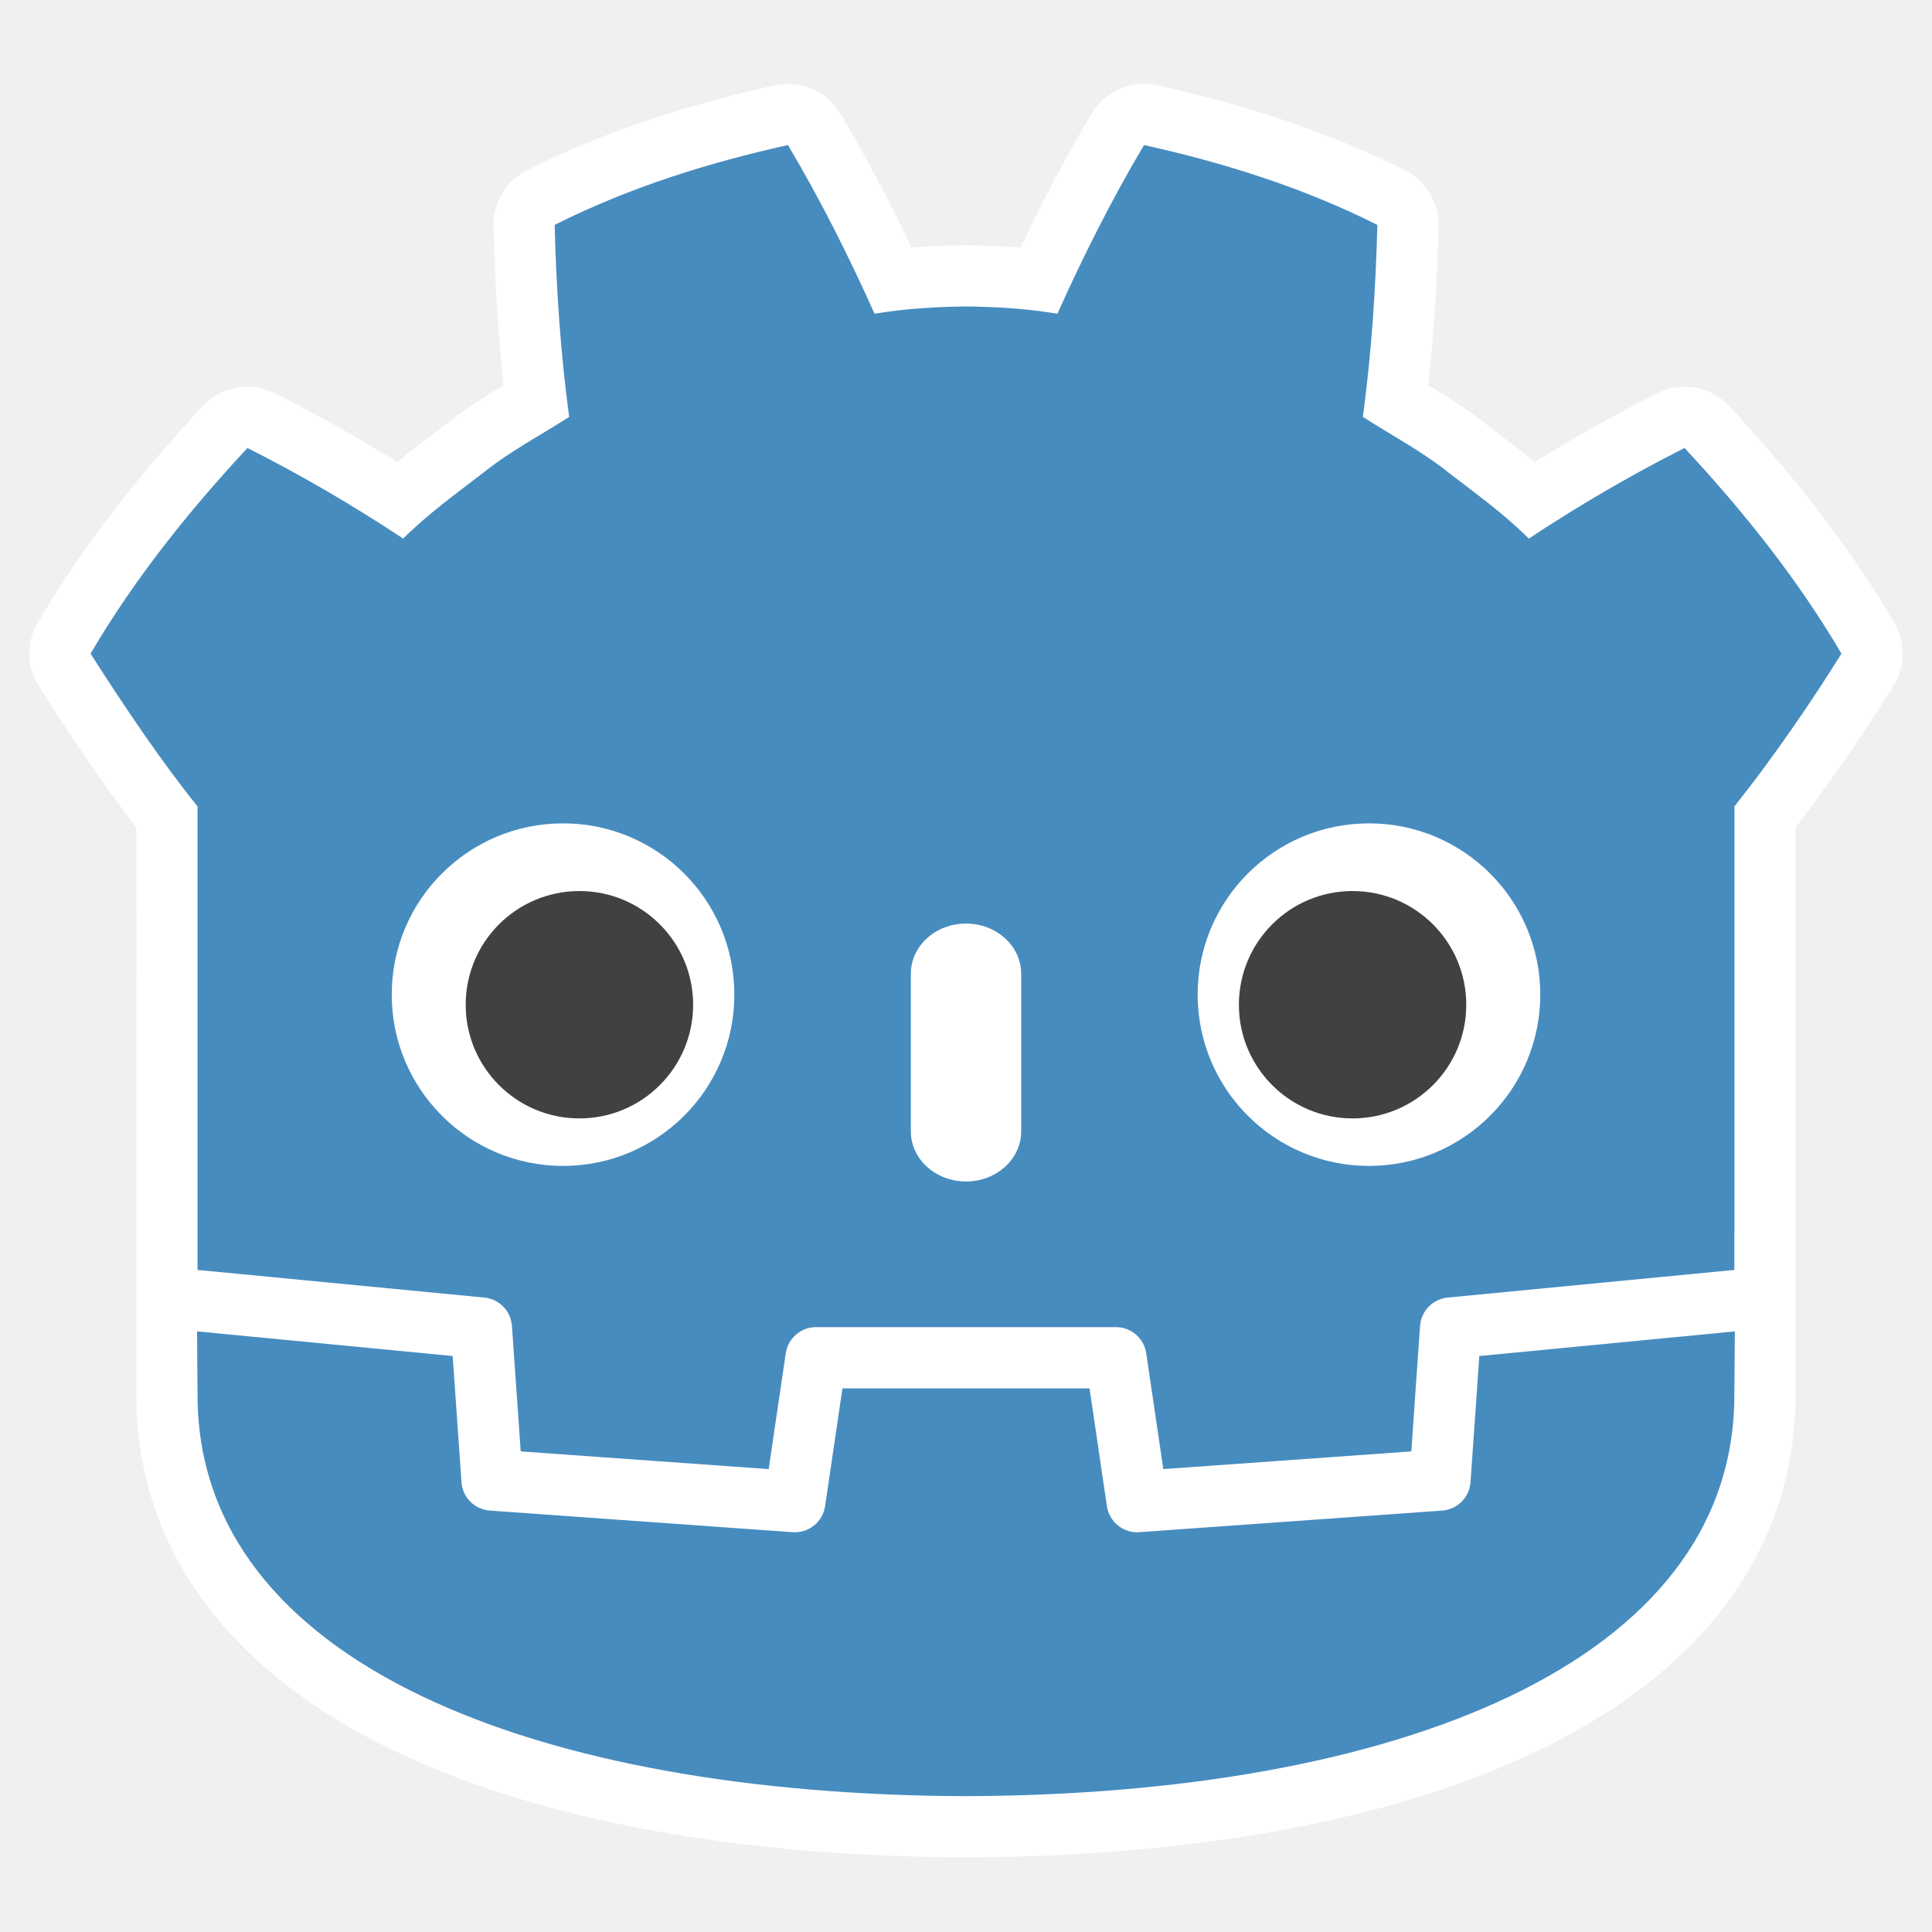
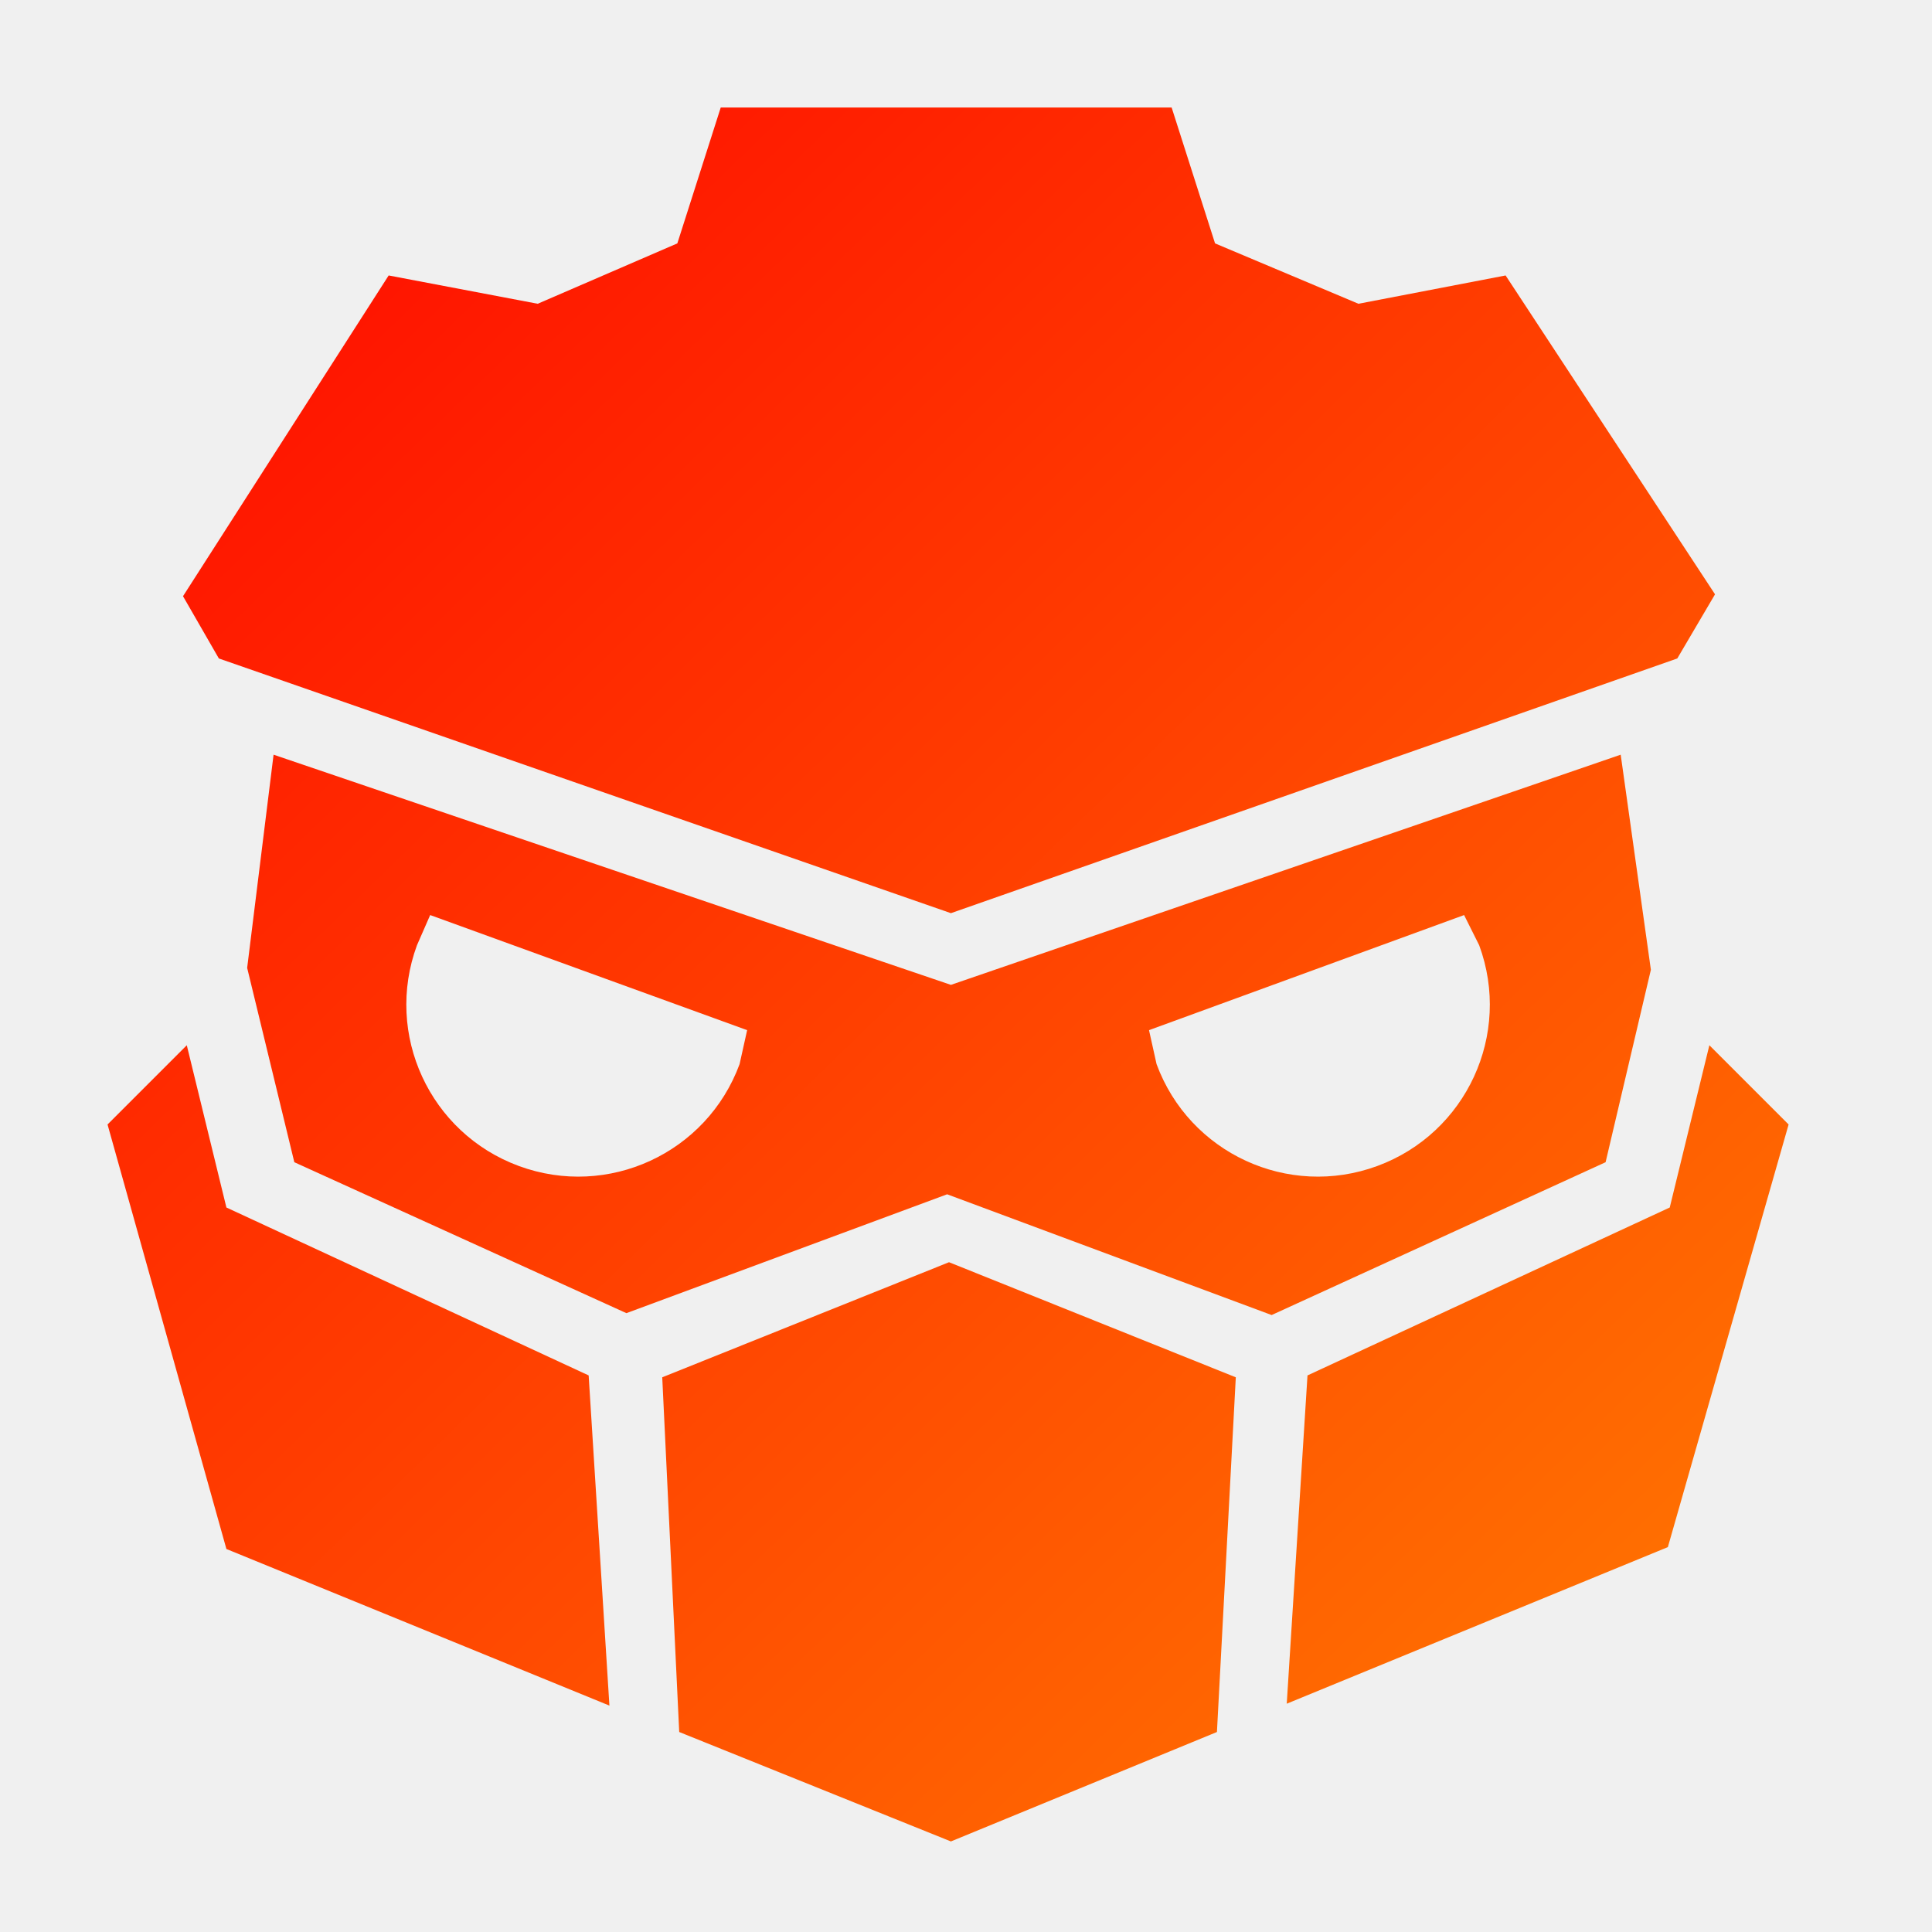
- <svg xmlns="http://www.w3.org/2000/svg" width="1024" height="1024" id="svg3030" version="1.1">
-   <defs id="defs3032" />
-   <g id="layer1" transform="translate(0,-98.51972)">
-     <g id="g78-3-5" transform="matrix(4.16261,0,0,-4.16261,919.2419,771.6709)" style="fill:none;fill-opacity:0.527;stroke:#ffffff;stroke-width:15.581;stroke-linecap:butt;stroke-linejoin:round;stroke-miterlimit:4;stroke-dasharray:none;stroke-opacity:1;paint-order:normal">
-       <path id="path80-6-3" style="fill:none;fill-opacity:0.527;fill-rule:nonzero;stroke:#ffffff;stroke-width:23.497;stroke-linecap:butt;stroke-linejoin:round;stroke-miterlimit:4;stroke-dasharray:none;stroke-opacity:1;paint-order:normal" d="m 226.334,222.1 c -15.358,3.414 -30.551,8.169 -44.795,15.338 0.326,12.577 1.139,24.628 2.787,36.869 -5.532,3.544 -11.345,6.586 -16.512,10.734 -5.25,4.039 -10.61,7.902 -15.363,12.625 -9.496,-6.281 -19.548,-12.184 -29.902,-17.395 -11.161,12.012 -21.598,24.977 -30.123,39.484 6.7,10.517 13.888,21.089 20.543,29.332 0.056,36.957 -0.082,77.99 0,113.02 0,51.838 65.76,76.754 147.461,77.041 h 0.1 0.1 c 81.701,-0.287 147.439,-25.203 147.439,-77.041 0.051,-37.842 0.017,-79.51 0.021,-113.02 7.687,-9.677 14.965,-20.352 20.541,-29.332 -8.522,-14.508 -18.964,-27.473 -30.125,-39.484 -10.351,5.21 -20.406,11.113 -29.902,17.395 -4.752,-4.723 -10.104,-8.586 -15.361,-12.625 -5.165,-4.149 -10.985,-7.19 -16.506,-10.734 1.644,-12.241 2.456,-24.292 2.783,-36.869 -14.245,-7.169 -29.437,-11.924 -44.803,-15.338 -6.135,10.311 -11.745,21.477 -16.631,32.393 -5.794,-0.968 -11.615,-1.327 -17.443,-1.396 v -0.01 c -0.041,0 -0.079,0.01 -0.113,0.01 -0.036,0 -0.073,-0.01 -0.109,-0.01 v 0.01 c -5.839,0.069 -11.656,0.428 -17.451,1.396 -4.883,-10.915 -10.491,-22.082 -16.635,-32.393 z" transform="matrix(0.6630986,0,0,-0.6630986,-270.5894,290.5202)" />
-     </g>
-     <g id="g78" transform="matrix(4.162611,0,0,-4.162611,919.2406,771.6719)" style="stroke-width:0.32">
-       <path d="m 0,0 c 0,0 -0.325,1.994 -0.515,1.976 l -36.182,-3.491 c -2.879,-0.278 -5.115,-2.574 -5.317,-5.459 l -0.994,-14.247 -27.992,-1.997 -1.904,12.912 c -0.424,2.872 -2.932,5.037 -5.835,5.037 h -38.188 c -2.902,0 -5.41,-2.165 -5.834,-5.037 l -1.905,-12.912 -27.992,1.997 -0.994,14.247 c -0.202,2.886 -2.438,5.182 -5.317,5.46 l -36.2,3.49 c -0.187,0.018 -0.324,-1.978 -0.511,-1.978 l -0.049,-7.83 30.658,-4.944 1.004,-14.374 c 0.203,-2.91 2.551,-5.263 5.463,-5.472 l 38.551,-2.75 c 0.146,-0.01 0.29,-0.016 0.434,-0.016 2.897,0 5.401,2.166 5.825,5.038 l 1.959,13.286 h 28.005 l 1.959,-13.286 c 0.423,-2.871 2.93,-5.037 5.831,-5.037 0.142,0 0.284,0.005 0.423,0.015 l 38.556,2.75 c 2.911,0.209 5.26,2.562 5.463,5.472 l 1.003,14.374 30.645,4.966 z" style="fill:#ffffff;fill-opacity:1;fill-rule:nonzero;stroke:none;stroke-width:0.32" id="path80" />
-     </g>
-     <g id="g82-3" transform="matrix(4.162611,0,0,-4.162611,104.6989,525.907)" style="stroke-width:0.32">
-       <path d="m 0,0 v -47.514 -6.035 -5.492 c 0.108,-0.001 0.216,-0.005 0.323,-0.015 l 36.196,-3.49 c 1.896,-0.183 3.382,-1.709 3.514,-3.609 l 1.116,-15.978 31.574,-2.253 2.175,14.747 c 0.282,1.912 1.922,3.329 3.856,3.329 h 38.188 c 1.933,0 3.573,-1.417 3.855,-3.329 l 2.175,-14.747 31.575,2.253 1.115,15.978 c 0.133,1.9 1.618,3.425 3.514,3.609 l 36.182,3.49 c 0.107,0.01 0.214,0.014 0.322,0.015 v 4.711 l 0.015,0.005 V 0 c 5.097,6.416 9.923,13.494 13.621,19.449 -5.651,9.62 -12.575,18.217 -19.976,26.182 -6.864,-3.455 -13.531,-7.369 -19.828,-11.534 -3.151,3.132 -6.7,5.694 -10.186,8.372 -3.425,2.751 -7.285,4.768 -10.946,7.118 1.09,8.117 1.629,16.108 1.846,24.448 -9.446,4.754 -19.519,7.906 -29.708,10.17 -4.068,-6.837 -7.788,-14.241 -11.028,-21.479 -3.842,0.642 -7.702,0.88 -11.567,0.926 v 0.006 c -0.027,0 -0.052,-0.006 -0.075,-0.006 -0.024,0 -0.049,0.006 -0.073,0.006 V 63.652 C 93.903,63.606 90.046,63.368 86.203,62.726 82.965,69.964 79.247,77.368 75.173,84.205 64.989,81.941 54.915,78.789 45.47,74.035 45.686,65.695 46.225,57.704 47.318,49.587 43.65,47.237 39.795,45.22 36.369,42.469 32.888,39.791 29.333,37.229 26.181,34.097 19.884,38.262 13.219,42.176 6.353,45.631 -1.048,37.666 -7.968,29.069 -13.621,19.449 -9.178,12.475 -4.413,5.466 0,0 Z" style="fill:#478cbf;fill-opacity:1;fill-rule:nonzero;stroke:none;stroke-width:0.32" id="path84-6" />
-     </g>
-     <g id="g86-7" transform="matrix(4.162611,0,0,-4.162611,784.0714,817.2428)" style="stroke-width:0.32">
-       <path d="m 0,0 -1.121,-16.063 c -0.135,-1.936 -1.675,-3.477 -3.611,-3.616 l -38.555,-2.751 c -0.094,-0.007 -0.188,-0.01 -0.281,-0.01 -1.916,0 -3.569,1.406 -3.852,3.33 l -2.211,14.994 H -81.09 l -2.211,-14.994 c -0.297,-2.018 -2.101,-3.469 -4.133,-3.32 l -38.555,2.751 c -1.936,0.139 -3.476,1.68 -3.611,3.616 L -130.721,0 -163.268,3.138 c 0.015,-3.498 0.06,-7.33 0.06,-8.093 0,-34.374 43.605,-50.896 97.781,-51.086 h 0.066 0.067 c 54.176,0.19 97.766,16.712 97.766,51.086 0,0.777 0.047,4.593 0.063,8.093 z" style="fill:#478cbf;fill-opacity:1;fill-rule:nonzero;stroke:none;stroke-width:0.32" id="path88-5" />
-     </g>
-     <g id="g90-3" transform="matrix(4.162611,0,0,-4.162611,389.2148,625.671)" style="stroke-width:0.32">
-       <path d="m 0,0 c 0,-12.052 -9.765,-21.815 -21.813,-21.815 -12.042,0 -21.81,9.763 -21.81,21.815 0,12.044 9.768,21.802 21.81,21.802 C -9.765,21.802 0,12.044 0,0" style="fill:#ffffff;fill-opacity:1;fill-rule:nonzero;stroke:none;stroke-width:0.32" id="path92-5" />
-     </g>
-     <g id="g94-6" transform="matrix(4.162611,0,0,-4.162611,367.3669,631.0568)" style="stroke-width:0.32">
-       <path d="m 0,0 c 0,-7.994 -6.479,-14.473 -14.479,-14.473 -7.996,0 -14.479,6.479 -14.479,14.473 0,7.994 6.483,14.479 14.479,14.479 C -6.479,14.479 0,7.994 0,0" style="fill:#414042;fill-opacity:1;fill-rule:nonzero;stroke:none;stroke-width:0.32" id="path96-2" />
-     </g>
-     <g id="g98-9" transform="matrix(4.162611,0,0,-4.162611,511.9934,724.7395)" style="stroke-width:0.32">
-       <path d="m 0,0 c -3.878,0 -7.021,2.858 -7.021,6.381 v 20.081 c 0,3.52 3.143,6.381 7.021,6.381 3.878,0 7.028,-2.861 7.028,-6.381 V 6.381 C 7.028,2.858 3.878,0 0,0" style="fill:#ffffff;fill-opacity:1;fill-rule:nonzero;stroke:none;stroke-width:0.32" id="path100-1" />
-     </g>
-     <g id="g102-2" transform="matrix(4.162611,0,0,-4.162611,634.7871,625.671)" style="stroke-width:0.32">
-       <path d="m 0,0 c 0,-12.052 9.765,-21.815 21.815,-21.815 12.041,0 21.808,9.763 21.808,21.815 0,12.044 -9.767,21.802 -21.808,21.802 C 9.765,21.802 0,12.044 0,0" style="fill:#ffffff;fill-opacity:1;fill-rule:nonzero;stroke:none;stroke-width:0.32" id="path104-7" />
-     </g>
-     <g id="g106-0" transform="matrix(4.162611,0,0,-4.162611,656.6406,631.0568)" style="stroke-width:0.32">
-       <path d="m 0,0 c 0,-7.994 6.477,-14.473 14.471,-14.473 8.002,0 14.479,6.479 14.479,14.473 0,7.994 -6.477,14.479 -14.479,14.479 C 6.477,14.479 0,7.994 0,0" style="fill:#414042;fill-opacity:1;fill-rule:nonzero;stroke:none;stroke-width:0.32" id="path108-9" />
-     </g>
-     <g id="g78-3" transform="matrix(4.162656,0,0,-4.162656,918.8308,771.6693)" style="fill:#000000;fill-opacity:0.527;stroke:none;stroke-width:10.025;stroke-linecap:butt;stroke-linejoin:miter;stroke-miterlimit:4;stroke-dasharray:none;stroke-opacity:1" />
-   </g>
+ <svg xmlns="http://www.w3.org/2000/svg" width="1024" height="1024">
+   <defs>
+     <linearGradient id="a" x1="180" x2="864" y1="132" y2="836" gradientUnits="userSpaceOnUse">
+       <stop offset="0" stop-color="#ff1300" />
+       <stop offset="1" stop-color="#ff6e01" />
+     </linearGradient>
+   </defs>
+   <path fill="url(#a)" d="m382 57-23 72-74 32-79-15L97 316l19 33 388 135 385-135 20-34-111-169-78 15-76-32-23-72zM131 513l25 103 176 80 170-63 172 64 177-81 24-102-16-114-355 122-359-122zm97-28 168 61-4 18a91 91 0 0 1-171-63l7-16zm548 0 8 16a91 91 0 0 1-171 63l-4-18zM99 554l-42 42 63 225 203 83-11-175-192-89zm807 0-21 86-192 89-11 174 202-83 64-224zM503 669l-152 61 9 188 144 58 141-58 10-188z" />
</svg>
